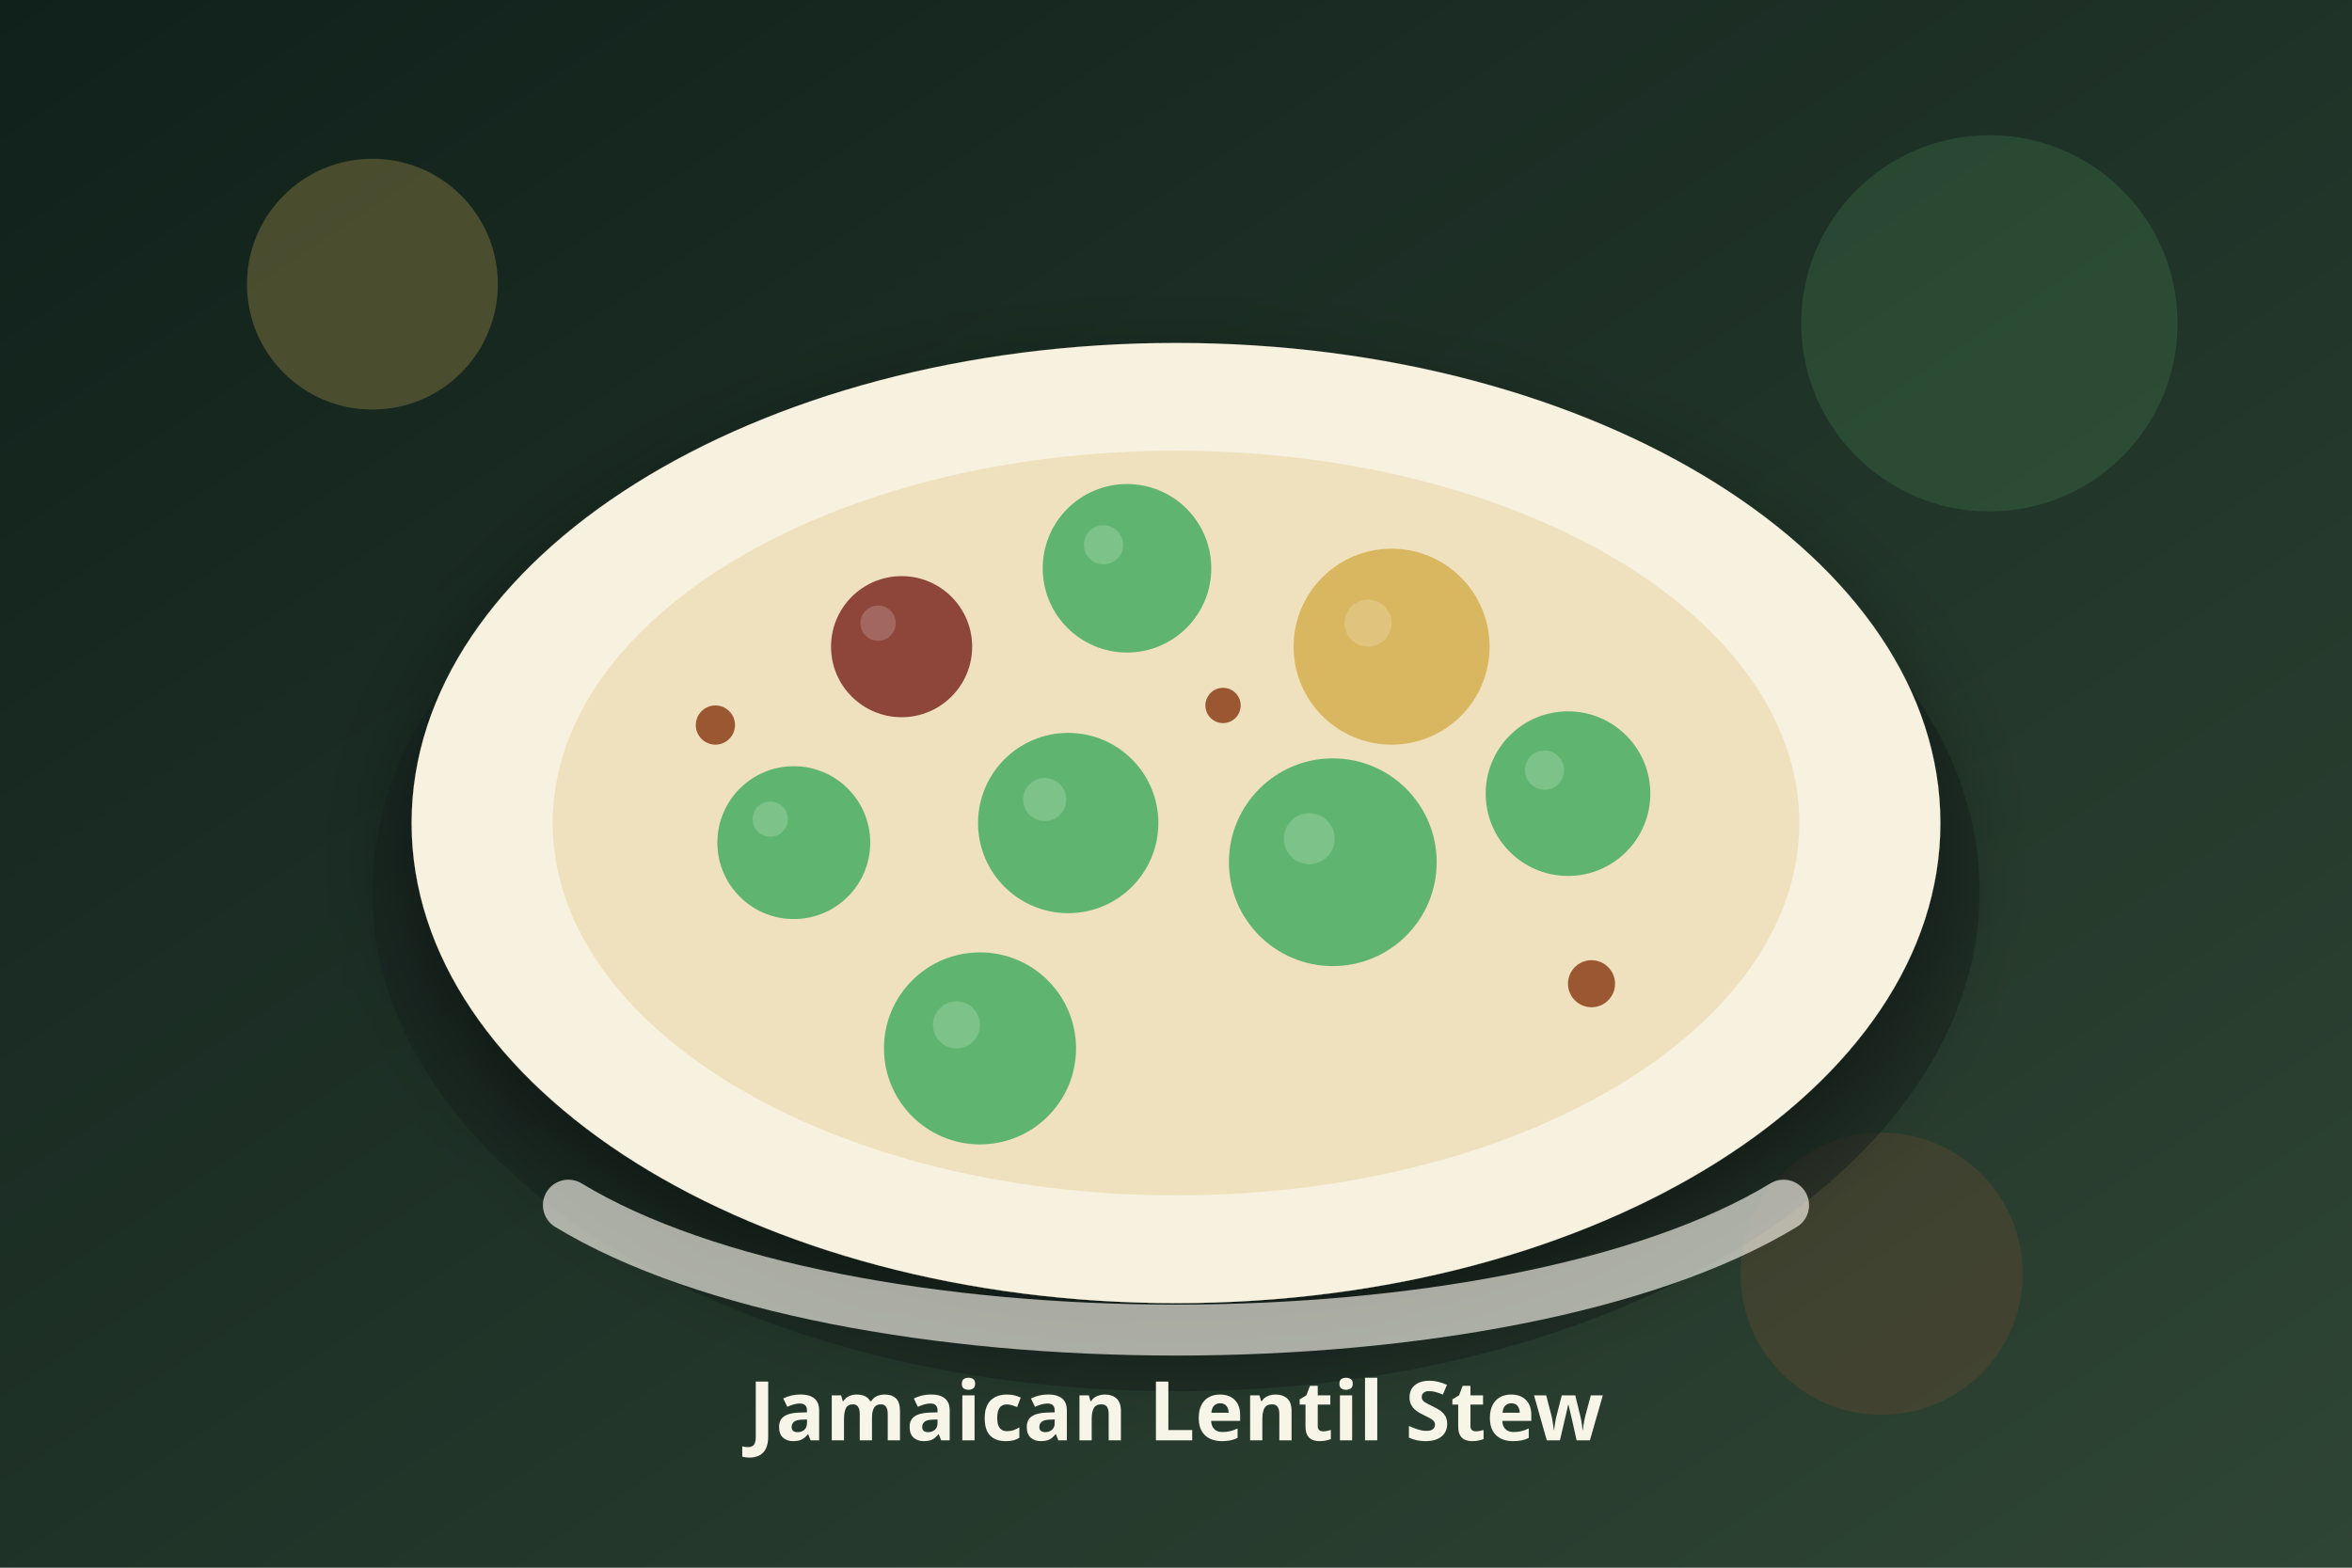
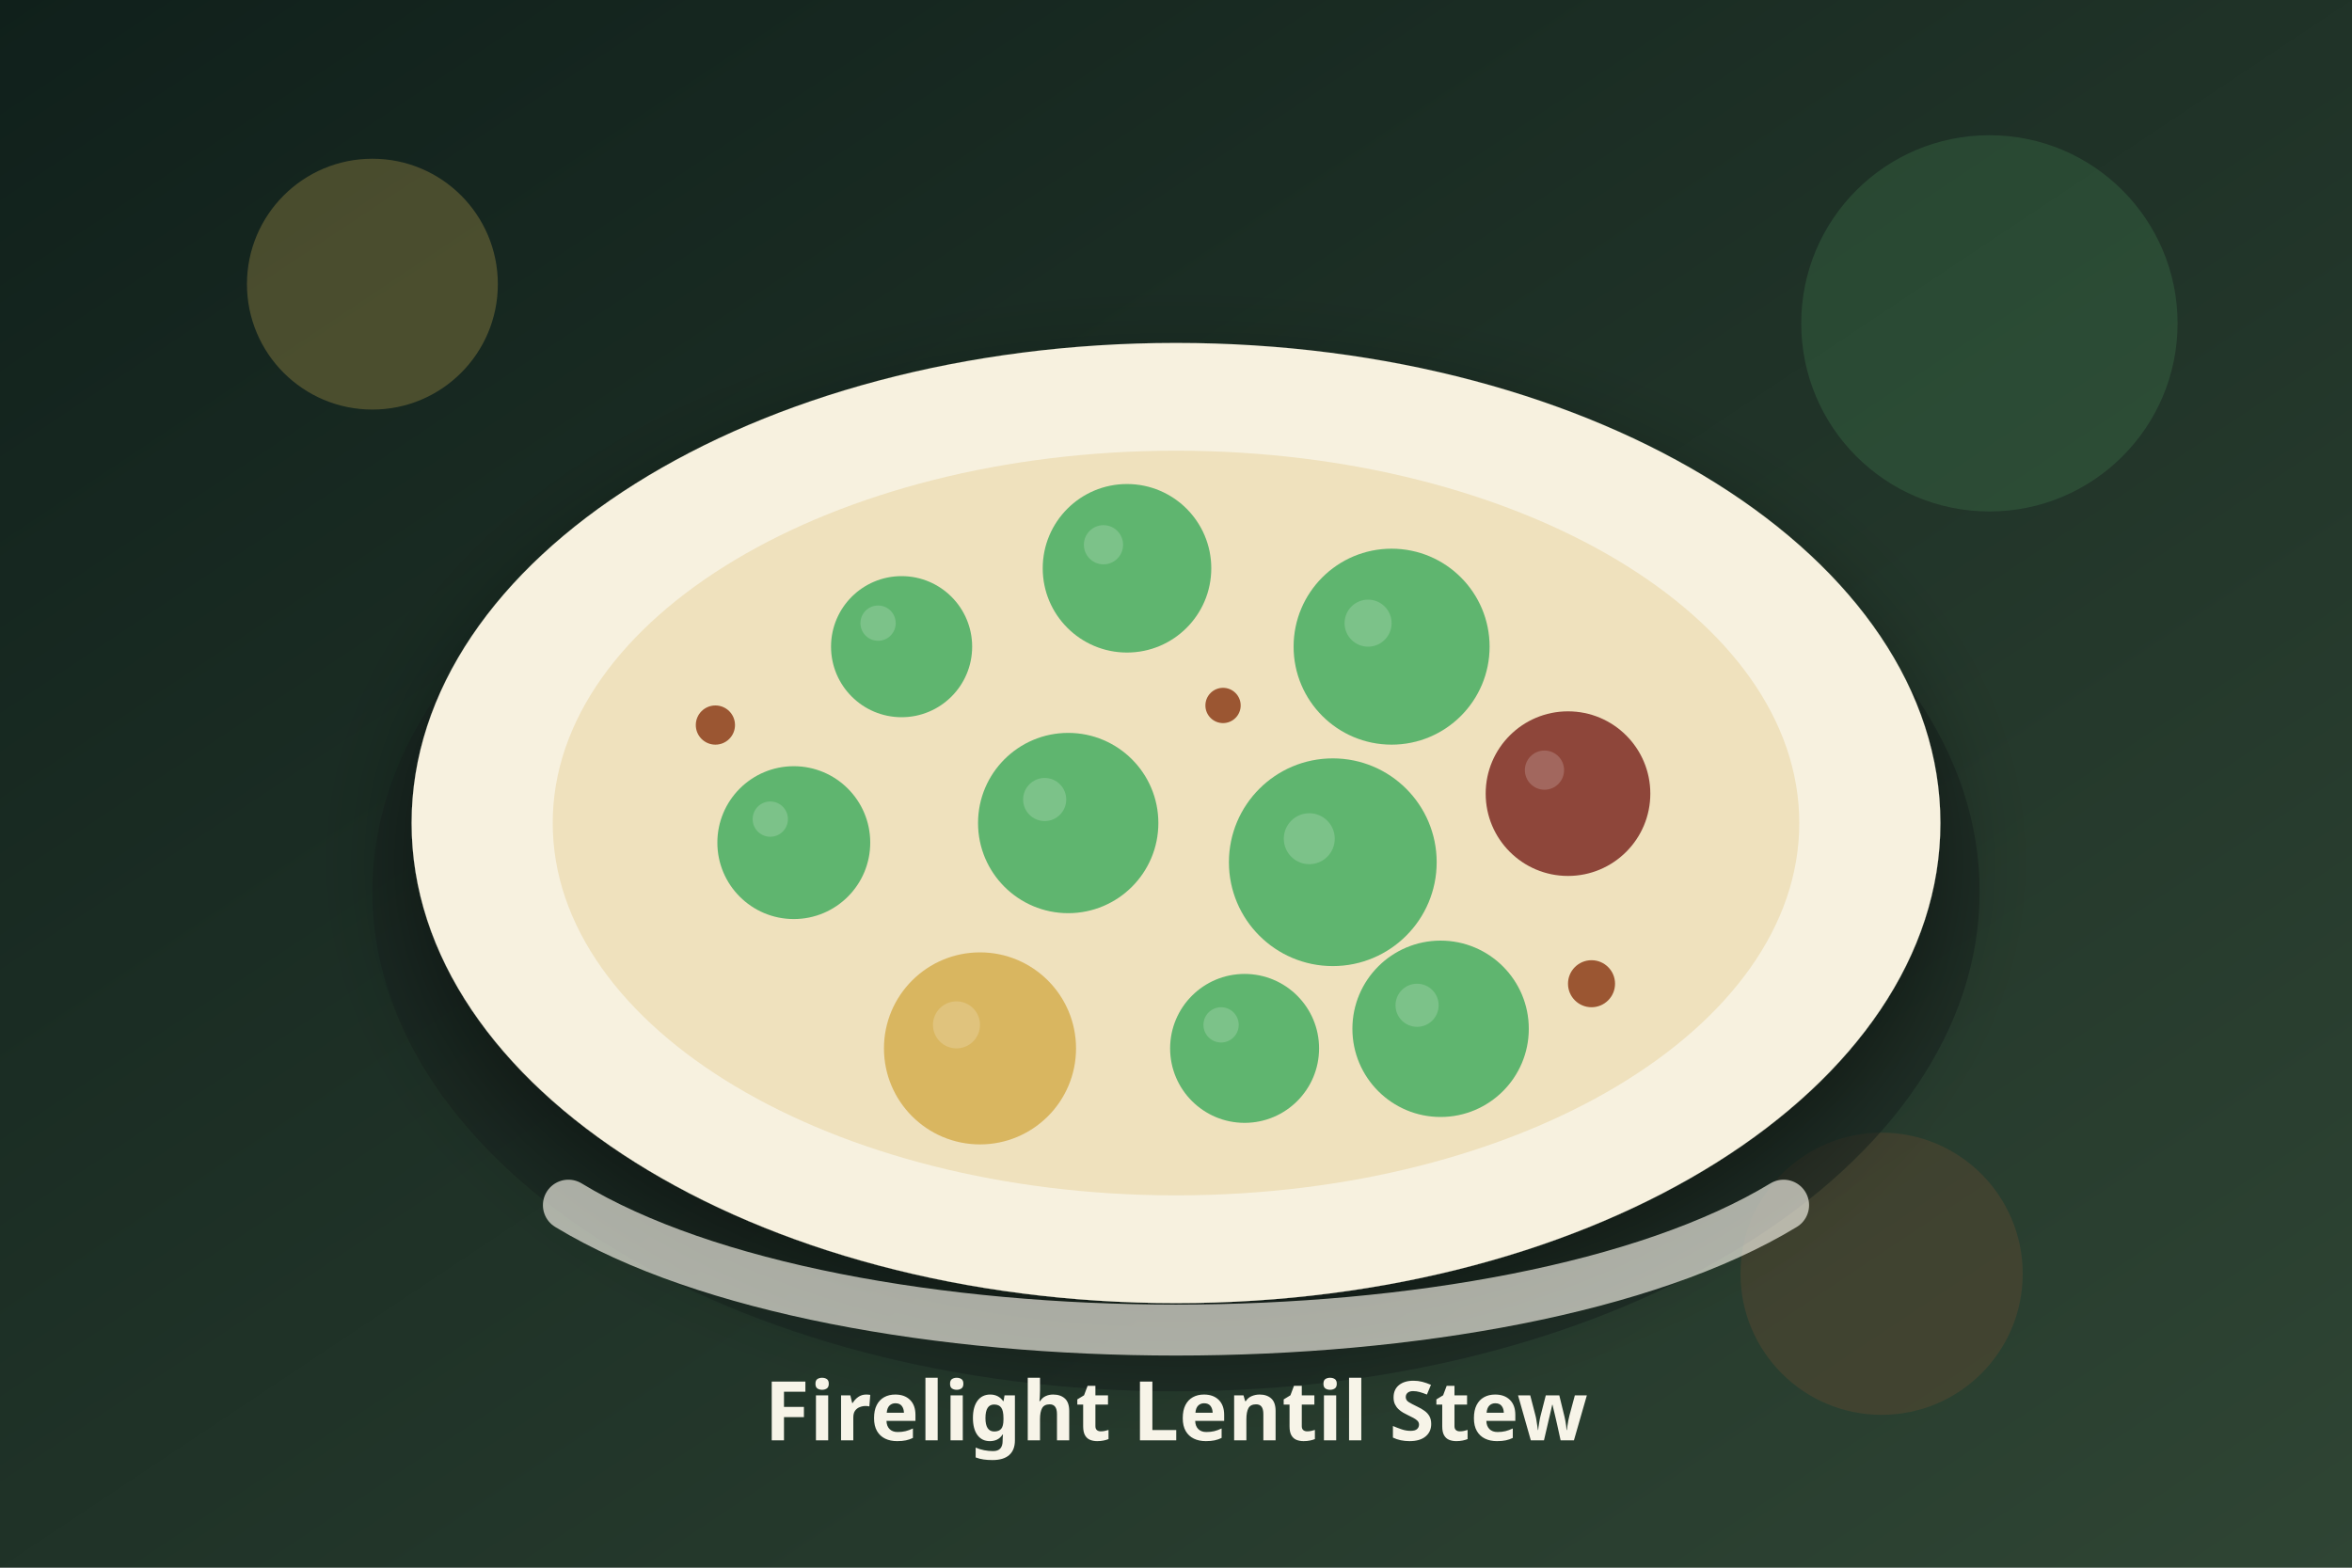
<svg xmlns="http://www.w3.org/2000/svg" width="1200" height="800" viewBox="0 0 1200 800" role="img" aria-labelledby="title desc">
  <defs>
    <linearGradient id="bg" x1="0" y1="0" x2="1" y2="1">
      <stop offset="0" stop-color="#10201b" />
      <stop offset="1" stop-color="#2f4534" />
    </linearGradient>
    <filter id="shadow" x="-20%" y="-20%" width="140%" height="150%">
      <feDropShadow dx="0" dy="20" stdDeviation="24" flood-color="#09110d" flood-opacity=".42" />
    </filter>
  </defs>
  <rect width="1200" height="800" fill="url(#bg)" />
  <circle cx="190" cy="145" r="64" fill="#f4c95d" opacity=".24" />
  <circle cx="1015" cy="165" r="96" fill="#5ab36c" opacity=".18" />
  <circle cx="960" cy="650" r="72" fill="#9b5632" opacity=".2" />
  <ellipse cx="600" cy="455" rx="410" ry="255" fill="#18221f" opacity=".55" />
  <ellipse cx="600" cy="420" rx="390" ry="245" fill="#f7f1df" filter="url(#shadow)" />
  <ellipse cx="600" cy="420" rx="318" ry="190" fill="#efe1bd" />
-   <circle cx="460" cy="330" r="36" fill="#8a3f35" opacity=".96" />
+   <circle cx="460" cy="330" r="36" fill="#5ab36c" opacity=".96" />
  <circle cx="448" cy="318" r="9" fill="#fff" opacity=".18" />
  <circle cx="575" cy="290" r="43" fill="#5ab36c" opacity=".96" />
  <circle cx="563" cy="278" r="10" fill="#fff" opacity=".18" />
-   <circle cx="710" cy="330" r="50" fill="#d9b45d" opacity=".96" />
+   <circle cx="710" cy="330" r="50" fill="#5ab36c" opacity=".96" />
  <circle cx="698" cy="318" r="12" fill="#fff" opacity=".18" />
  <circle cx="405" cy="430" r="39" fill="#5ab36c" opacity=".96" />
  <circle cx="393" cy="418" r="9" fill="#fff" opacity=".18" />
  <circle cx="545" cy="420" r="46" fill="#5ab36c" opacity=".96" />
  <circle cx="533" cy="408" r="11" fill="#fff" opacity=".18" />
  <circle cx="680" cy="440" r="53" fill="#5ab36c" opacity=".96" />
  <circle cx="668" cy="428" r="13" fill="#fff" opacity=".18" />
-   <circle cx="800" cy="405" r="42" fill="#5ab36c" opacity=".96" />
+   <circle cx="800" cy="405" r="42" fill="#8a3f35" opacity=".96" />
  <circle cx="788" cy="393" r="10" fill="#fff" opacity=".18" />
-   <circle cx="500" cy="535" r="49" fill="#5ab36c" opacity=".96" />
+   <circle cx="500" cy="535" r="49" fill="#d9b45d" opacity=".96" />
  <circle cx="488" cy="523" r="12" fill="#fff" opacity=".18" />
+   <circle cx="635" cy="535" r="38" fill="#5ab36c" opacity=".96" />
+   <circle cx="623" cy="523" r="9" fill="#fff" opacity=".18" />
+   <circle cx="735" cy="525" r="45" fill="#5ab36c" opacity=".96" />
+   <circle cx="723" cy="513" r="11" fill="#fff" opacity=".18" />
  <circle cx="812" cy="502" r="12" fill="#9b5632" />
  <circle cx="365" cy="370" r="10" fill="#9b5632" />
  <circle cx="624" cy="360" r="9" fill="#9b5632" />
  <path d="M290 615 C430 700 770 700 910 615" fill="none" stroke="#fbf8ec" stroke-width="26" stroke-linecap="round" opacity=".65" />
-   <text x="600" y="735" fill="#f7f4e8" font-family="system-ui, sans-serif" font-size="42" font-weight="800" text-anchor="middle">Jamaican Lentil Stew</text>
+   <text x="600" y="735" fill="#f7f4e8" font-family="system-ui, sans-serif" font-size="42" font-weight="800" text-anchor="middle">Firelight Lentil Stew</text>
</svg>
